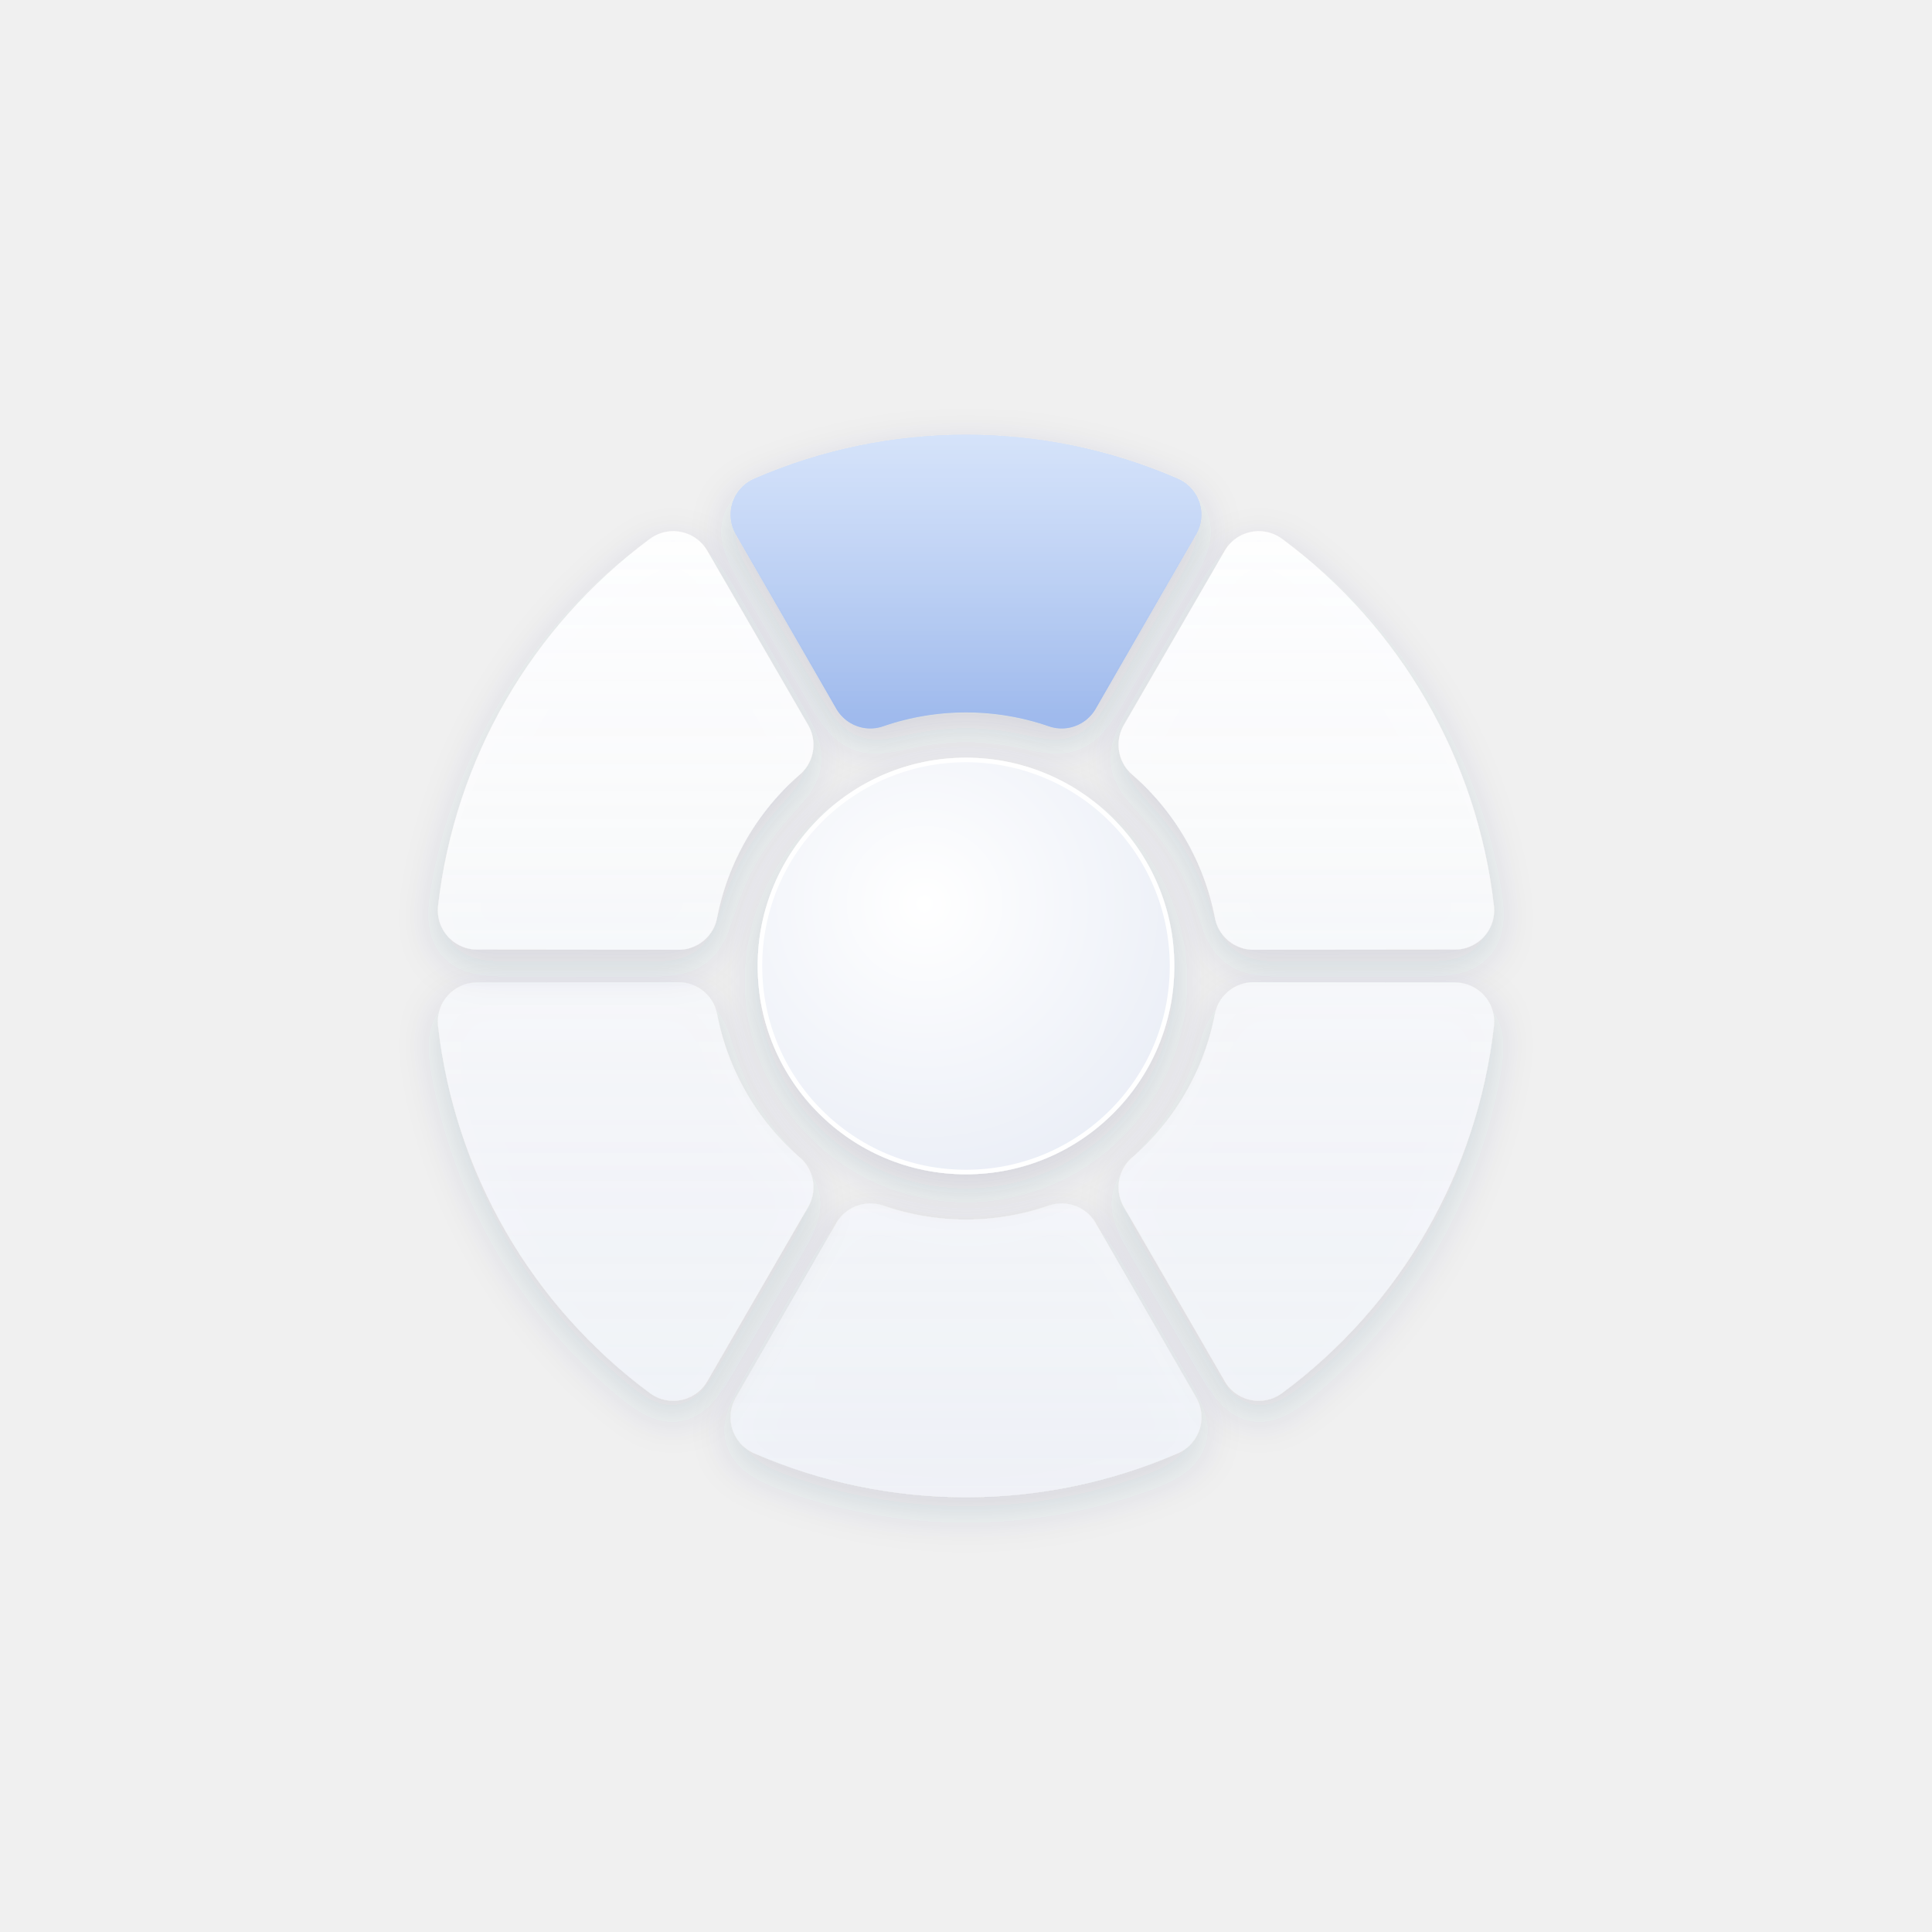
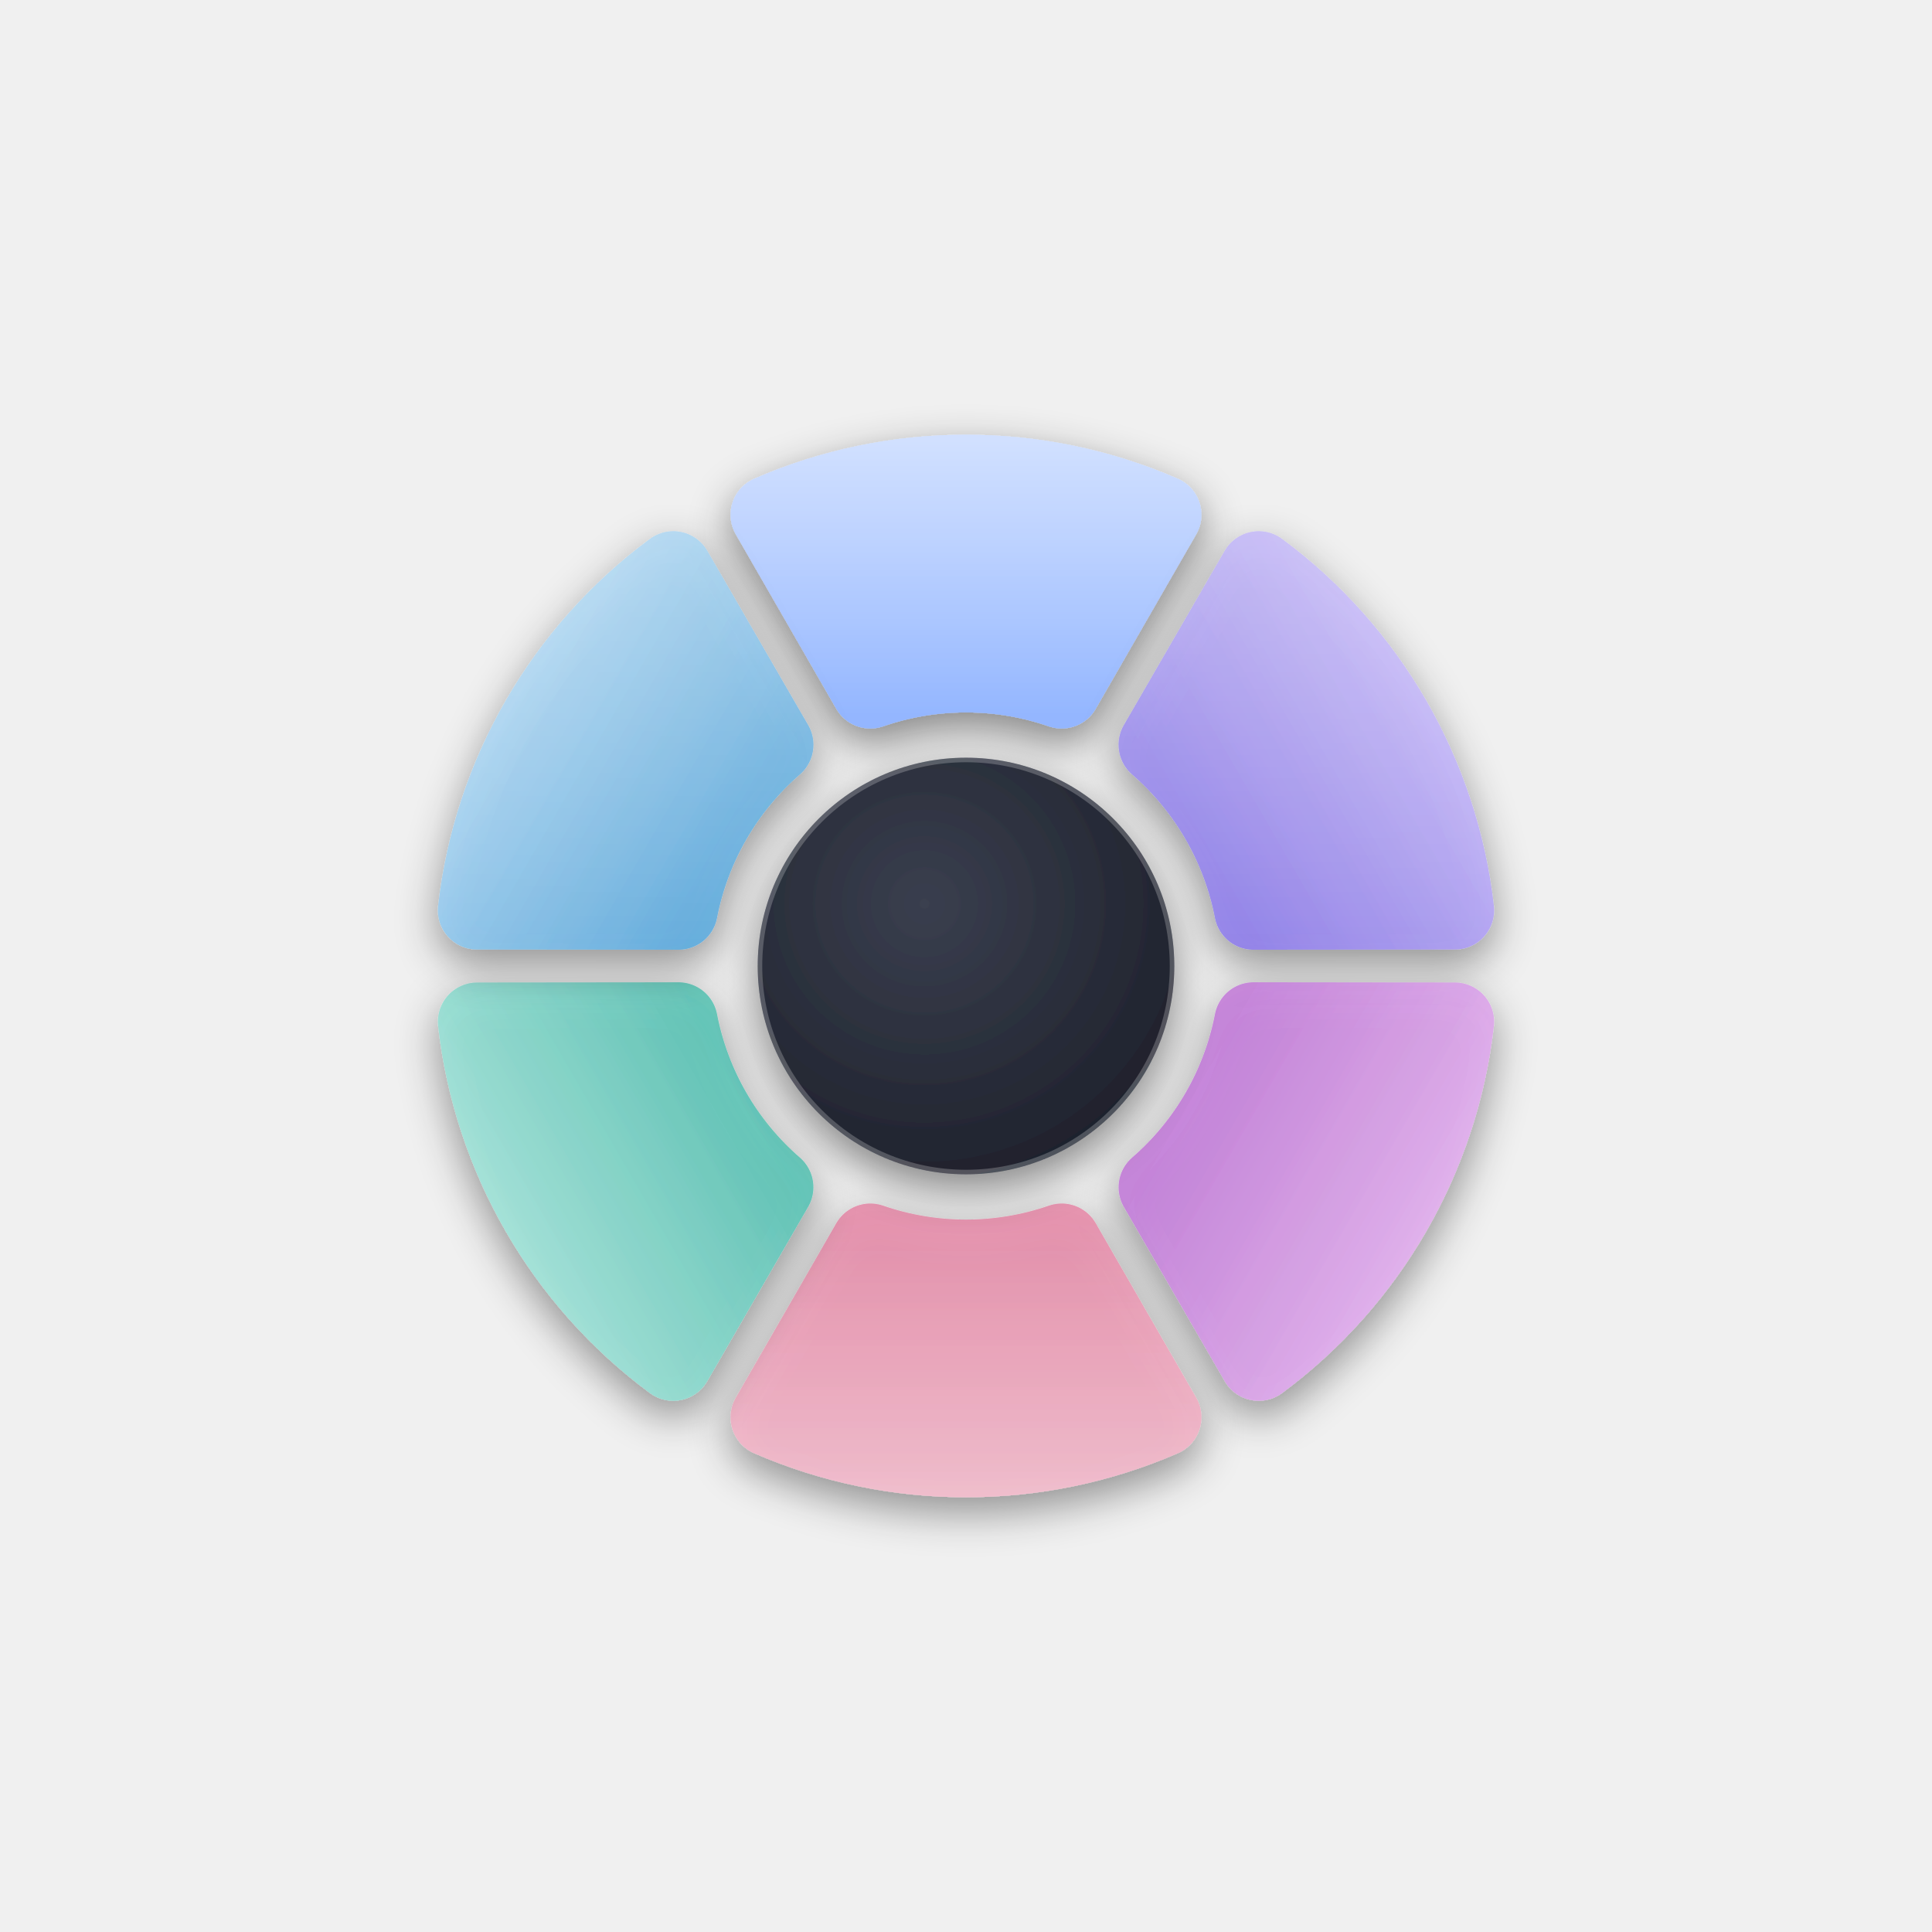
<svg xmlns="http://www.w3.org/2000/svg" width="1024" height="1024" viewBox="0 0 1024 1024">
  <defs>
    <clipPath id="squircle">
      <rect x="100" y="100" width="824" height="824" rx="186" />
    </clipPath>
    <linearGradient id="bg" x1="0" y1="0" x2="1" y2="1">
-       <stop offset="0" stop-color="#F6F8FC" />
-       <stop offset="1" stop-color="#C9D4E7" />
+       <stop offset="0" stop-color="#262A36" />
+       <stop offset="1" stop-color="#101219" />
    </linearGradient>
    <radialGradient id="blobA">
-       <stop offset="0" stop-color="#D9CCF5" stop-opacity="0.8" />
-       <stop offset="1" stop-color="#D9CCF5" stop-opacity="0" />
+       <stop offset="0" stop-color="#6E5BD6" stop-opacity="0.55" />
+       <stop offset="1" stop-color="#6E5BD6" stop-opacity="0" />
    </radialGradient>
    <radialGradient id="blobB">
-       <stop offset="0" stop-color="#BDE2DC" stop-opacity="0.85" />
-       <stop offset="1" stop-color="#BDE2DC" stop-opacity="0" />
+       <stop offset="0" stop-color="#2F9C9A" stop-opacity="0.5" />
+       <stop offset="1" stop-color="#2F9C9A" stop-opacity="0" />
    </radialGradient>
-     <linearGradient id="glass" gradientUnits="userSpaceOnUse" x1="0" y1="160.0" x2="0" y2="864.0">
-       <stop offset="0" stop-color="#FFFFFF" stop-opacity="0.97" />
-       <stop offset="1" stop-color="#F1F4FA" stop-opacity="0.82" />
-     </linearGradient>
-     <linearGradient id="lit" gradientUnits="userSpaceOnUse" x1="512.0" y1="160.0" x2="512.0" y2="344.0">
-       <stop offset="0" stop-color="#B3CCF6" />
-       <stop offset="1" stop-color="#86A8E8" />
-     </linearGradient>
    <linearGradient id="sheen" gradientUnits="userSpaceOnUse" x1="0" y1="160.0" x2="0" y2="512.0">
-       <stop offset="0" stop-color="#FFFFFF" stop-opacity="0.45" />
+       <stop offset="0" stop-color="#FFFFFF" stop-opacity="0.35" />
      <stop offset="1" stop-color="#FFFFFF" stop-opacity="0" />
    </linearGradient>
    <radialGradient id="hub" cx="0.4" cy="0.35" r="0.75">
-       <stop offset="0" stop-color="#FFFFFF" />
-       <stop offset="1" stop-color="#E9EDF6" />
+       <stop offset="0" stop-color="#3A3F4F" />
+       <stop offset="1" stop-color="#1C1F29" />
    </radialGradient>
    <filter id="soft" x="-20%" y="-20%" width="140%" height="140%">
-       <feDropShadow dx="0" dy="10" stdDeviation="14" flood-color="#33446A" flood-opacity="0.16" />
+       <feDropShadow dx="0" dy="10" stdDeviation="14" flood-color="#000000" flood-opacity="0.45" />
    </filter>
    <mask id="m0" maskUnits="userSpaceOnUse" x="0" y="0" width="1024" height="1024">
      <path d="M382.02,213.03 A326,326 0 0 1 641.98,213.03 L575.39,328.65 A194,194 0 0 0 448.61,328.65 Z" fill="#fff" stroke="#fff" stroke-width="52" stroke-linejoin="round" />
    </mask>
    <mask id="m1" maskUnits="userSpaceOnUse" x="0" y="0" width="1024" height="1024">
      <path d="M705.93,249.95 A326,326 0 0 1 835.90,475.08 L702.48,475.22 A194,194 0 0 0 639.09,365.43 Z" fill="#fff" stroke="#fff" stroke-width="52" stroke-linejoin="round" />
    </mask>
    <mask id="m2" maskUnits="userSpaceOnUse" x="0" y="0" width="1024" height="1024">
      <path d="M835.90,548.92 A326,326 0 0 1 705.93,774.05 L639.09,658.57 A194,194 0 0 0 702.48,548.78 Z" fill="#fff" stroke="#fff" stroke-width="52" stroke-linejoin="round" />
    </mask>
    <mask id="m3" maskUnits="userSpaceOnUse" x="0" y="0" width="1024" height="1024">
      <path d="M641.98,810.97 A326,326 0 0 1 382.02,810.97 L448.61,695.35 A194,194 0 0 0 575.39,695.35 Z" fill="#fff" stroke="#fff" stroke-width="52" stroke-linejoin="round" />
    </mask>
    <mask id="m4" maskUnits="userSpaceOnUse" x="0" y="0" width="1024" height="1024">
      <path d="M318.07,774.05 A326,326 0 0 1 188.10,548.92 L321.52,548.78 A194,194 0 0 0 384.91,658.57 Z" fill="#fff" stroke="#fff" stroke-width="52" stroke-linejoin="round" />
    </mask>
    <mask id="m5" maskUnits="userSpaceOnUse" x="0" y="0" width="1024" height="1024">
      <path d="M188.10,475.08 A326,326 0 0 1 318.07,249.95 L384.91,365.43 A194,194 0 0 0 321.52,475.22 Z" fill="#fff" stroke="#fff" stroke-width="52" stroke-linejoin="round" />
    </mask>
+     <linearGradient id="f0" gradientUnits="userSpaceOnUse" x1="512.0" y1="344.0" x2="512.0" y2="160.0">
+       <stop offset="0" stop-color="#7FA8FF" stop-opacity="1" />
+       <stop offset="1" stop-color="#B9D0FF" stop-opacity="1" />
+     </linearGradient>
+     <linearGradient id="f1" gradientUnits="userSpaceOnUse" x1="657.5" y1="428.0" x2="816.8" y2="336.0">
+       <stop offset="0" stop-color="#8C7BEA" stop-opacity="0.88" />
+       <stop offset="1" stop-color="#B7A8F7" stop-opacity="0.88" />
+     </linearGradient>
+     <linearGradient id="f2" gradientUnits="userSpaceOnUse" x1="657.5" y1="596.0" x2="816.8" y2="688.0">
+       <stop offset="0" stop-color="#C27BD9" stop-opacity="0.88" />
+       <stop offset="1" stop-color="#E2AEEE" stop-opacity="0.88" />
+     </linearGradient>
+     <linearGradient id="f3" gradientUnits="userSpaceOnUse" x1="512.0" y1="680.0" x2="512.0" y2="864.0">
+       <stop offset="0" stop-color="#E58AA8" stop-opacity="0.88" />
+       <stop offset="1" stop-color="#F4BCCD" stop-opacity="0.88" />
+     </linearGradient>
+     <linearGradient id="f4" gradientUnits="userSpaceOnUse" x1="366.5" y1="596.0" x2="207.2" y2="688.0">
+       <stop offset="0" stop-color="#58C2B4" stop-opacity="0.88" />
+       <stop offset="1" stop-color="#9FE3D8" stop-opacity="0.88" />
+     </linearGradient>
+     <linearGradient id="f5" gradientUnits="userSpaceOnUse" x1="366.5" y1="428.0" x2="207.2" y2="336.0">
+       <stop offset="0" stop-color="#5AA9DE" stop-opacity="0.88" />
+       <stop offset="1" stop-color="#9CCEF0" stop-opacity="0.88" />
+     </linearGradient>
  </defs>
  <g transform="translate(102.4 102.4) scale(0.8)">
    <g filter="url(#soft)">
-       <rect width="1024" height="1024" fill="url(#lit)" mask="url(#m0)" />
+       <rect width="1024" height="1024" fill="url(#f0)" mask="url(#m0)" />
    </g>
    <rect width="1024" height="1024" fill="url(#sheen)" mask="url(#m0)" />
    <g filter="url(#soft)">
-       <rect width="1024" height="1024" fill="url(#glass)" mask="url(#m1)" />
+       <rect width="1024" height="1024" fill="url(#f1)" mask="url(#m1)" />
    </g>
    <rect width="1024" height="1024" fill="url(#sheen)" mask="url(#m1)" />
    <g filter="url(#soft)">
-       <rect width="1024" height="1024" fill="url(#glass)" mask="url(#m2)" />
+       <rect width="1024" height="1024" fill="url(#f2)" mask="url(#m2)" />
    </g>
    <rect width="1024" height="1024" fill="url(#sheen)" mask="url(#m2)" />
    <g filter="url(#soft)">
-       <rect width="1024" height="1024" fill="url(#glass)" mask="url(#m3)" />
+       <rect width="1024" height="1024" fill="url(#f3)" mask="url(#m3)" />
    </g>
    <rect width="1024" height="1024" fill="url(#sheen)" mask="url(#m3)" />
    <g filter="url(#soft)">
-       <rect width="1024" height="1024" fill="url(#glass)" mask="url(#m4)" />
+       <rect width="1024" height="1024" fill="url(#f4)" mask="url(#m4)" />
    </g>
    <rect width="1024" height="1024" fill="url(#sheen)" mask="url(#m4)" />
    <g filter="url(#soft)">
-       <rect width="1024" height="1024" fill="url(#glass)" mask="url(#m5)" />
+       <rect width="1024" height="1024" fill="url(#f5)" mask="url(#m5)" />
    </g>
    <rect width="1024" height="1024" fill="url(#sheen)" mask="url(#m5)" />
    <circle cx="512.0" cy="512.0" r="138" fill="url(#hub)" filter="url(#soft)" />
-     <circle cx="512.0" cy="512.0" r="136.5" fill="none" stroke="#FFFFFF" stroke-width="3" />
+     <circle cx="512.0" cy="512.0" r="136.5" fill="none" stroke="#FFFFFF" stroke-opacity="0.22" stroke-width="3" />
  </g>
</svg>
